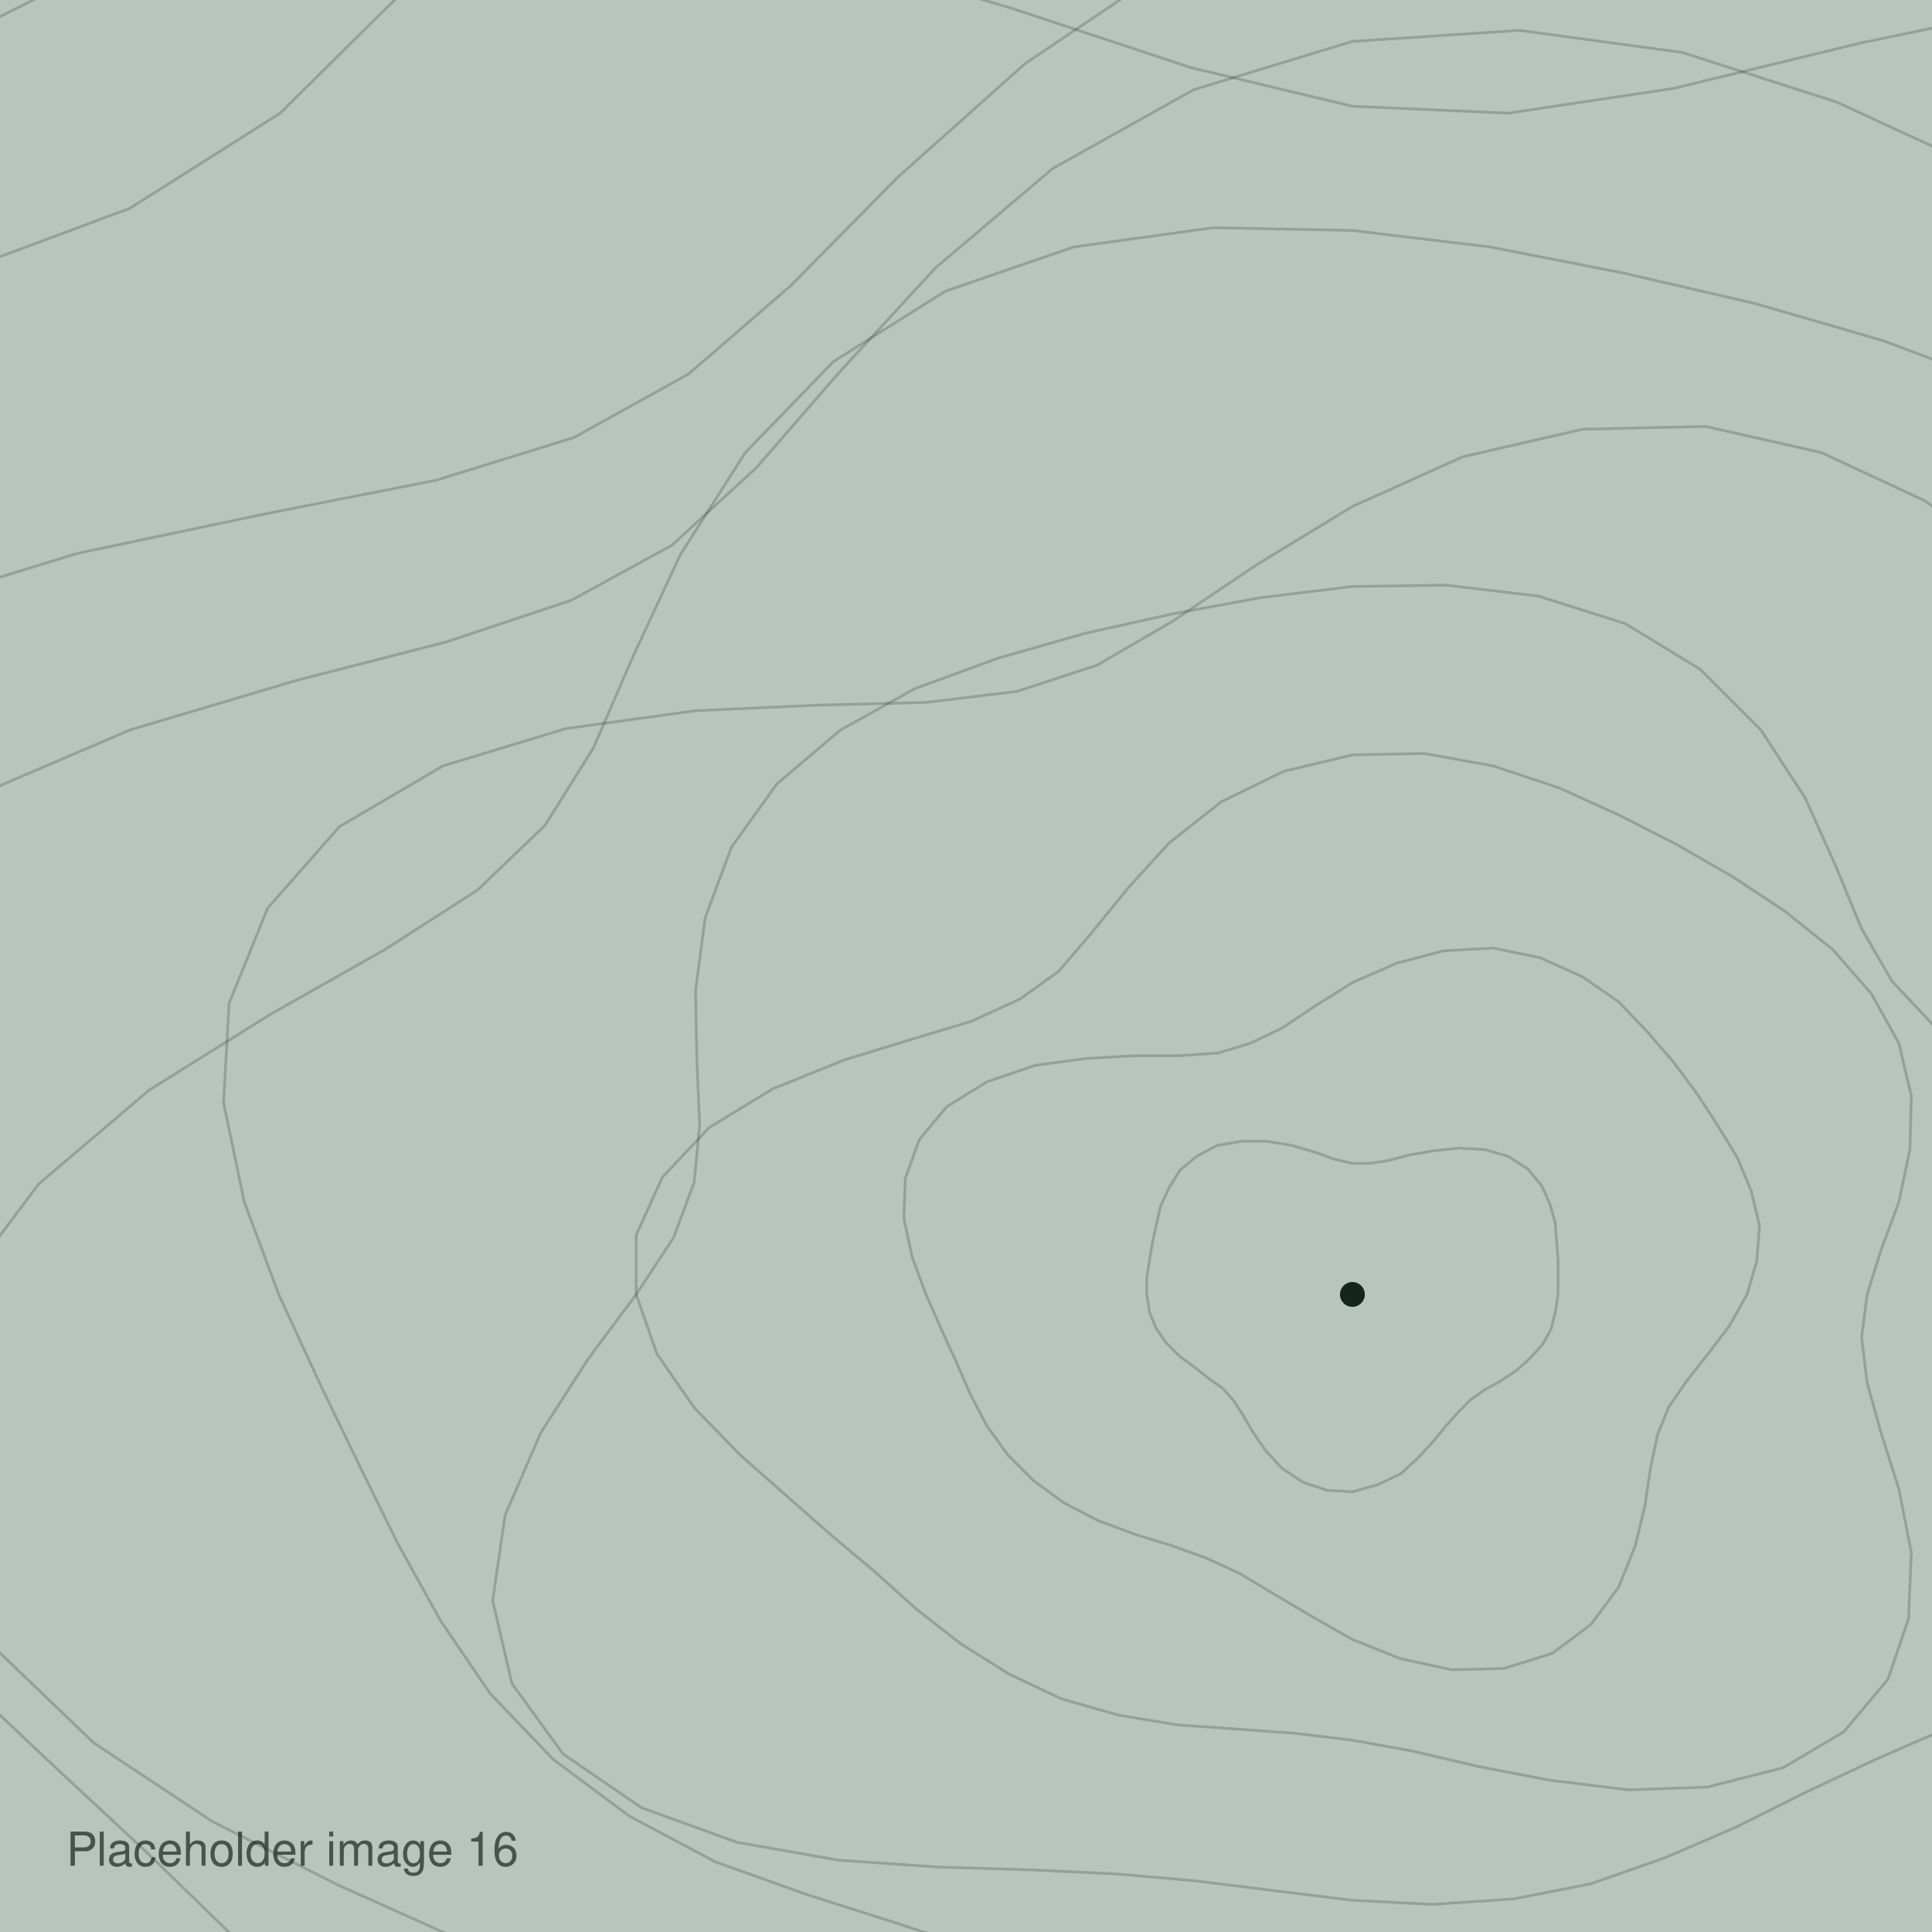
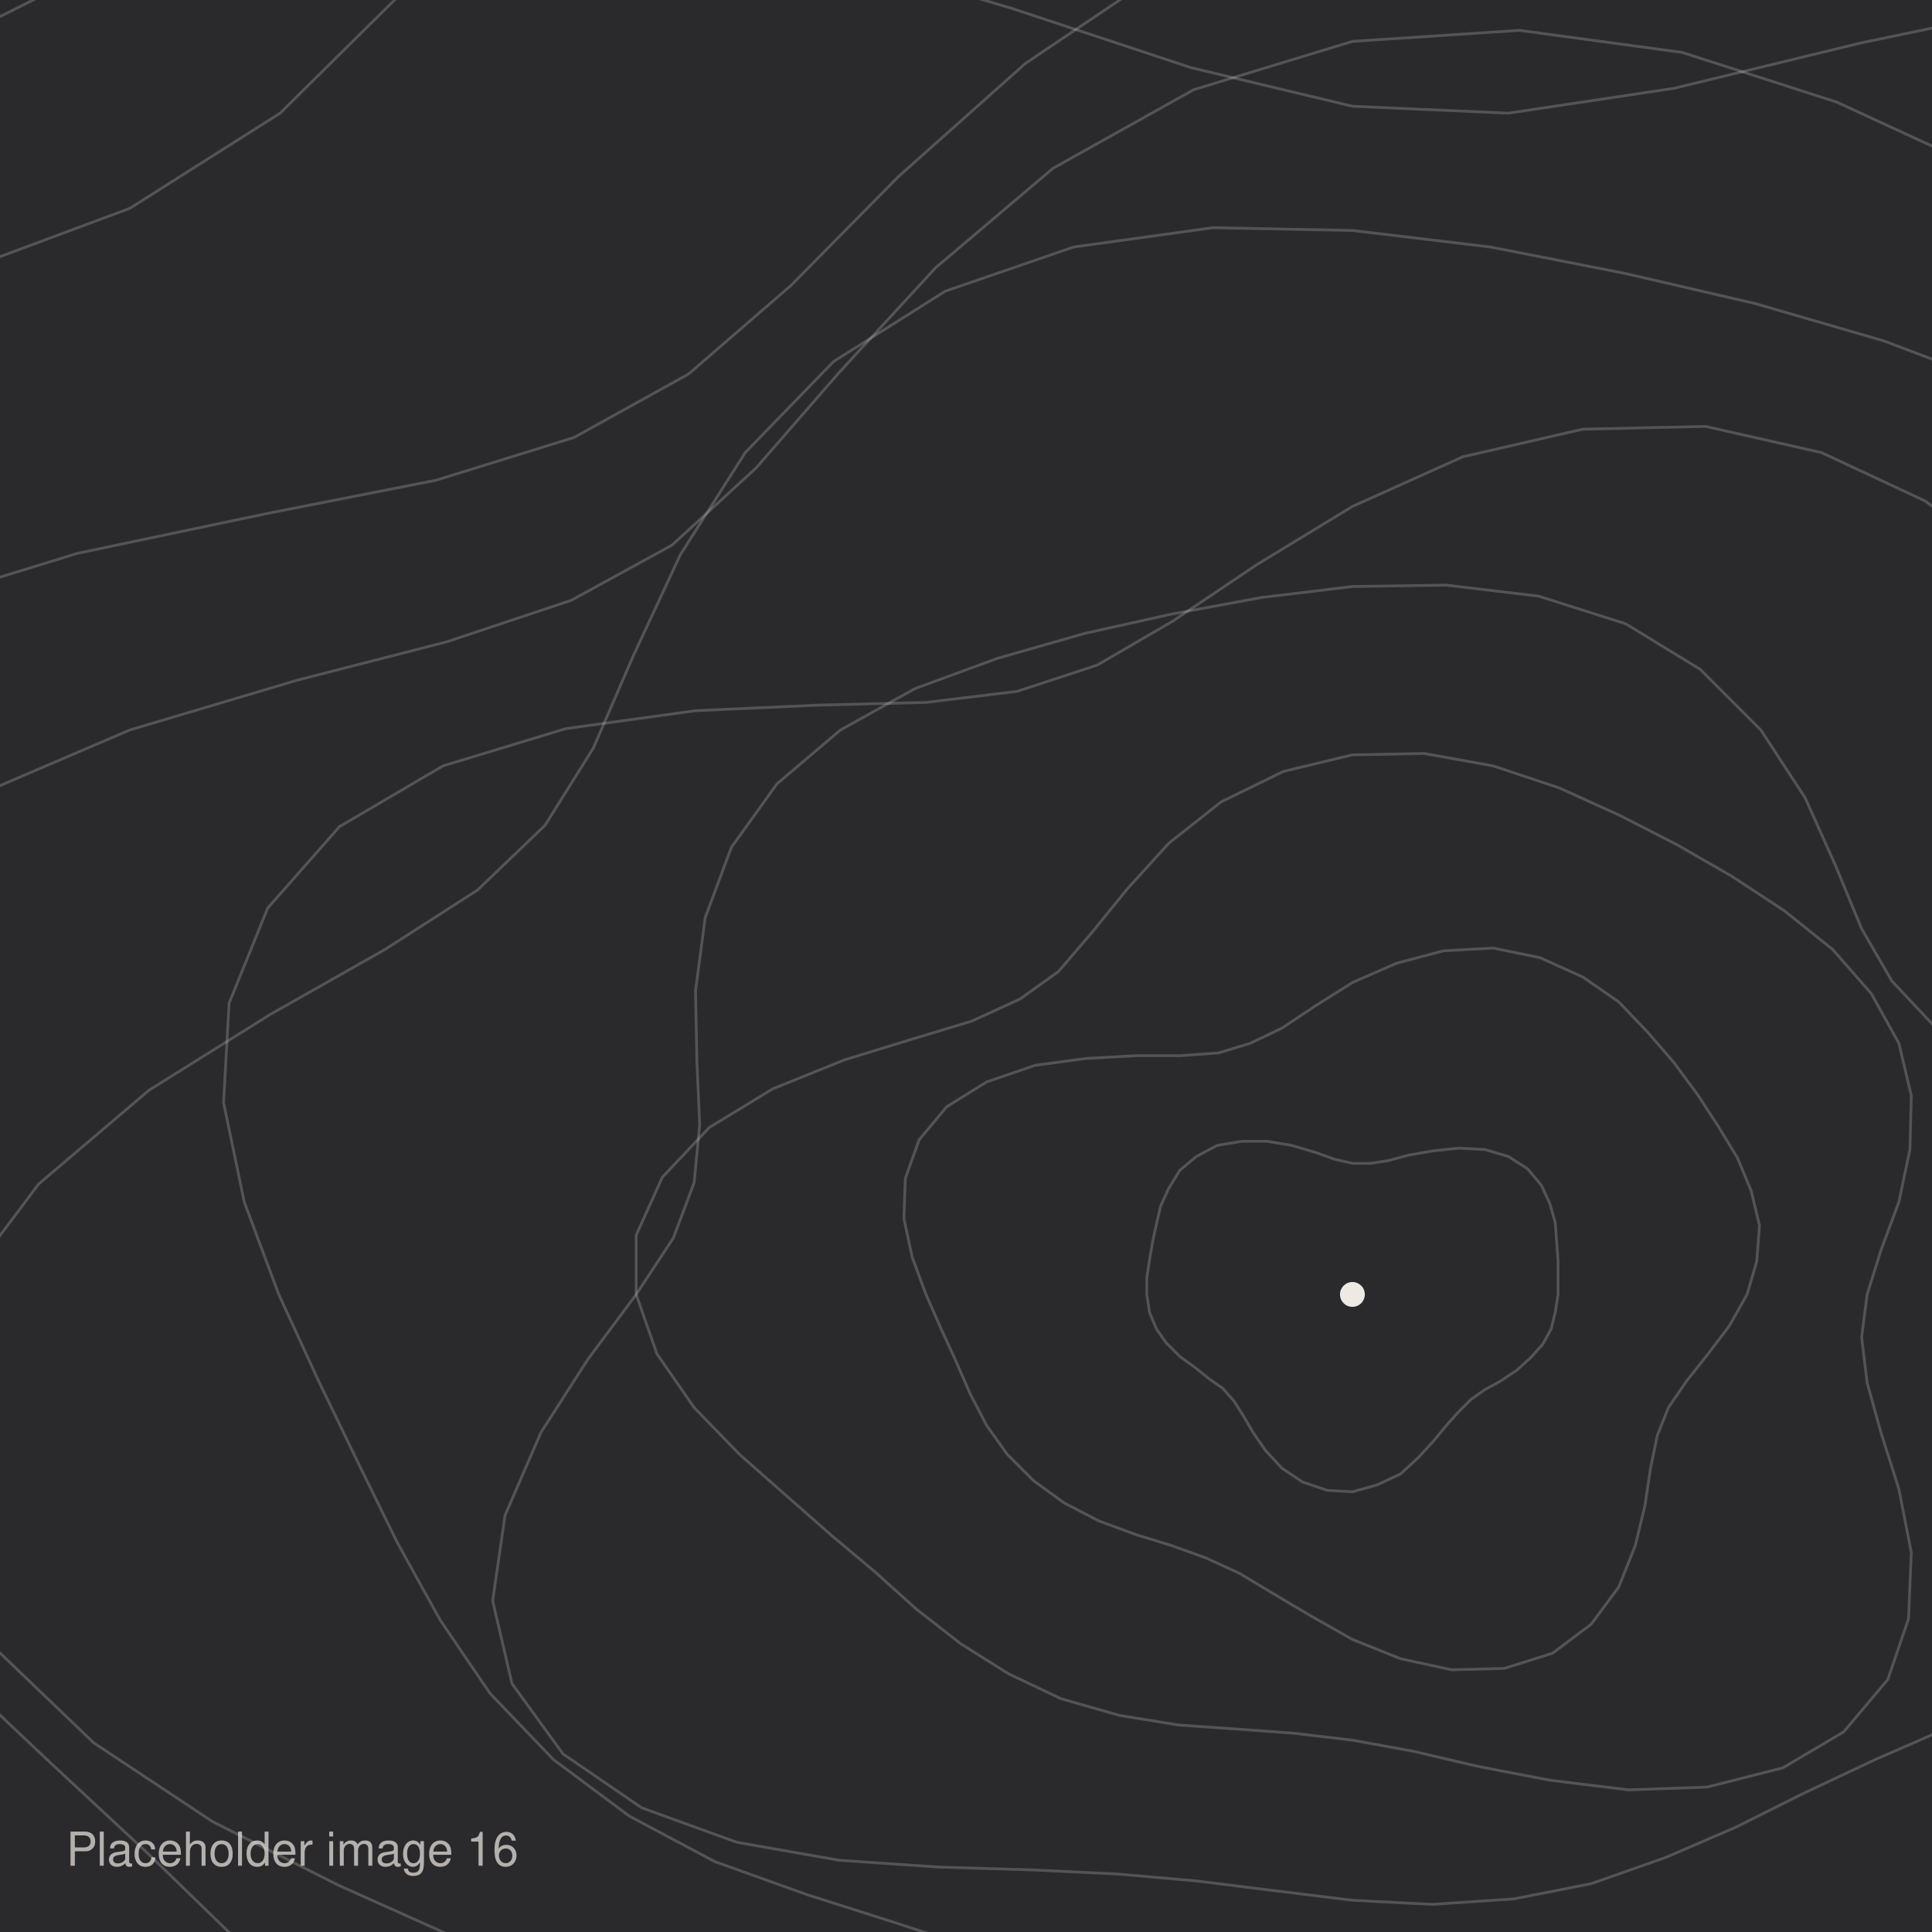
<svg xmlns="http://www.w3.org/2000/svg" viewBox="0 0 1400 1400" width="1400" height="1400">
-   <rect width="1400" height="1400" fill="#B9C4BC" />
-   <polygon points="1129,938 1127,951 1124,963 1118,974 1109,984 1099,993 1087,1001 1076,1007 1066,1014 1057,1023 1048,1033 1039,1044 1028,1056 1015,1068 998,1076 980,1081 962,1080 944,1074 929,1064 917,1051 908,1038 901,1026 894,1015 886,1006 876,999 866,991 855,983 845,973 838,963 833,951 831,938 831,926 833,913 835,901 838,887 841,874 847,861 855,848 867,838 882,830 900,827 918,827 936,830 953,835 967,840 980,843 993,843 1006,841 1021,837 1038,834 1057,832 1076,833 1093,838 1107,847 1117,859 1123,872 1127,886 1128,900 1129,913 1129,926" fill="none" stroke="#14251D" stroke-opacity=".22" stroke-width="2" />
-   <polygon points="1266,938 1253,961 1237,982 1222,1001 1209,1020 1201,1040 1196,1064 1192,1091 1185,1120 1173,1150 1153,1177 1125,1198 1090,1209 1052,1210 1015,1202 980,1188 950,1171 923,1155 898,1140 874,1129 849,1120 823,1112 796,1102 771,1089 749,1073 730,1054 715,1033 703,1010 693,987 682,963 671,938 661,911 655,883 656,854 666,826 686,802 715,784 750,772 787,767 823,765 855,765 883,763 906,756 929,745 953,729 980,712 1012,698 1046,689 1082,687 1116,694 1147,708 1173,726 1194,748 1213,770 1230,793 1245,816 1259,839 1269,863 1275,888 1273,914" fill="none" stroke="#14251D" stroke-opacity=".22" stroke-width="2" />
-   <polygon points="1353,938 1349,969 1353,1002 1363,1038 1376,1079 1385,1125 1383,1173 1368,1217 1336,1255 1292,1281 1237,1295 1180,1297 1123,1290 1071,1280 1024,1269 980,1261 938,1256 897,1253 854,1250 811,1243 769,1231 731,1213 696,1191 664,1166 634,1139 603,1113 570,1084 536,1054 503,1020 476,981 461,938 461,895 480,853 514,817 560,789 612,768 661,753 704,740 739,724 767,704 791,676 817,644 847,611 885,581 930,559 980,547 1032,546 1082,555 1130,571 1174,591 1215,612 1255,635 1293,660 1328,688 1356,720 1376,756 1385,794 1384,833 1376,871 1363,906" fill="none" stroke="#14251D" stroke-opacity=".22" stroke-width="2" />
-   <polygon points="1651,938 1671,996 1667,1055 1639,1109 1592,1156 1535,1194 1474,1225 1414,1251 1359,1275 1308,1299 1258,1324 1207,1346 1153,1365 1097,1376 1038,1380 980,1377 923,1370 867,1363 810,1358 748,1355 681,1353 608,1348 534,1335 465,1310 408,1271 371,1220 357,1160 366,1098 392,1038 426,985 461,938 488,897 503,857 507,815 505,769 504,718 511,665 530,614 563,568 609,529 663,499 723,477 786,459 849,445 914,433 980,425 1048,424 1115,432 1178,452 1232,485 1276,529 1308,578 1330,627 1349,673 1371,711 1402,744 1444,773 1498,804 1556,840 1610,885" fill="none" stroke="#14251D" stroke-opacity=".22" stroke-width="2" />
-   <polygon points="1689,938 1656,995 1617,1047 1581,1094 1553,1142 1535,1194 1525,1255 1516,1324 1499,1399 1467,1474 1414,1540 1342,1588 1254,1613 1160,1614 1066,1593 980,1557 904,1515 838,1475 776,1441 715,1415 651,1394 585,1373 518,1349 456,1316 401,1275 355,1227 319,1174 288,1118 260,1061 231,1001 202,938 177,871 162,799 166,727 194,658 246,599 321,555 410,528 504,515 592,511 671,509 737,501 795,482 850,450 911,409 980,367 1060,331 1147,311 1236,309 1320,328 1395,363 1459,411 1514,464 1561,520 1604,576 1643,632 1678,690 1703,750 1715,813 1710,877" fill="none" stroke="#14251D" stroke-opacity=".22" stroke-width="2" />
-   <polygon points="1753,938 1803,1007 1854,1087 1894,1176 1909,1269 1892,1359 1839,1437 1756,1497 1654,1537 1542,1557 1432,1565 1330,1567 1236,1569 1149,1575 1065,1585 980,1595 893,1600 806,1595 720,1578 639,1551 562,1517 488,1480 413,1443 332,1405 245,1366 154,1320 68,1263 -4,1194 -48,1113 -58,1026 -32,938 28,858 108,790 196,735 279,688 346,645 395,598 430,542 459,475 493,402 540,328 604,262 685,211 778,179 879,165 980,167 1080,179 1177,198 1272,220 1365,247 1455,281 1537,325 1607,381 1658,450 1689,527 1700,606 1698,683 1694,753 1698,816 1717,876" fill="none" stroke="#14251D" stroke-opacity=".22" stroke-width="2" />
-   <polygon points="1860,938 1841,1011 1838,1084 1853,1165 1877,1258 1898,1362 1900,1473 1871,1580 1808,1674 1711,1743 1589,1782 1455,1792 1321,1778 1196,1752 1083,1721 980,1696 883,1679 786,1668 688,1658 588,1644 490,1618 398,1579 315,1529 242,1470 173,1407 106,1342 34,1275 -41,1204 -116,1125 -180,1036 -222,938 -230,837 -199,738 -127,650 -25,580 94,529 215,493 324,465 414,435 487,395 548,339 608,270 678,194 763,122 865,65 980,30 1101,22 1219,38 1331,74 1435,122 1531,175 1622,232 1709,291 1789,356 1858,428 1909,509 1937,598 1939,689 1921,778 1891,862" fill="none" stroke="#14251D" stroke-opacity=".22" stroke-width="2" />
-   <polygon points="2016,938 1976,1022 1951,1103 1946,1189 1957,1286 1974,1397 1981,1520 1963,1646 1908,1763 1815,1858 1689,1920 1541,1946 1387,1939 1238,1908 1102,1866 980,1824 868,1790 760,1766 651,1748 539,1731 427,1705 318,1667 219,1614 132,1549 56,1475 -14,1398 -85,1318 -159,1234 -235,1145 -308,1047 -364,938 -391,823 -377,708 -317,601 -217,512 -87,445 56,401 194,372 316,348 416,317 499,271 573,207 651,128 743,46 853,-28 980,-80 1117,-104 1255,-97 1387,-62 1507,-9 1617,57 1717,127 1812,199 1901,275 1982,356 2047,446 2090,543 2105,646 2093,749 2059,848" fill="none" stroke="#14251D" stroke-opacity=".22" stroke-width="2" />
-   <polygon points="2317,938 2304,1050 2273,1158 2220,1261 2143,1353 2049,1432 1946,1499 1844,1561 1752,1624 1669,1697 1592,1786 1510,1890 1411,1999 1289,2102 1143,2180 980,2219 813,2212 656,2159 521,2069 414,1956 331,1837 264,1727 200,1632 128,1552 45,1482 -50,1414 -146,1339 -233,1254 -300,1156 -342,1050 -360,938 -359,826 -346,713 -326,599 -303,481 -270,361 -221,240 -146,127 -40,32 96,-36 253,-69 421,-67 584,-38 733,6 863,49 980,77 1093,82 1213,64 1349,31 1503,-1 1670,-18 1838,-6 1992,40 2118,119 2211,223 2269,343 2300,468 2314,592 2319,711 2320,826" fill="none" stroke="#14251D" stroke-opacity=".22" stroke-width="2" />
-   <polygon points="2723,938 2688,1082 2606,1215 2495,1332 2373,1434 2252,1526 2139,1612 2032,1696 1925,1777 1811,1853 1685,1915 1549,1961 1406,1987 1262,1999 1120,2003 980,2009 838,2024 685,2049 517,2078 334,2100 142,2100 -45,2067 -207,1993 -328,1881 -397,1739 -414,1582 -389,1426 -340,1282 -291,1154 -258,1042 -252,938 -271,833 -304,720 -334,597 -345,466 -324,336 -268,213 -179,103 -66,9 62,-73 198,-146 339,-214 487,-276 643,-329 809,-364 980,-371 1149,-343 1304,-279 1437,-186 1544,-75 1629,39 1704,142 1783,225 1883,288 2009,340 2163,392 2329,458 2489,546 2619,660 2701,794" fill="none" stroke="#14251D" stroke-opacity=".22" stroke-width="2" />
-   <polygon points="2356,938 2332,1052 2335,1169 2364,1298 2406,1446 2438,1612 2438,1786 2389,1953 2284,2096 2126,2200 1932,2257 1721,2269 1512,2247 1317,2205 1141,2161 980,2125 827,2102 675,2088 519,2074 362,2050 208,2008 65,1946 -64,1866 -180,1774 -288,1675 -397,1575 -513,1470 -635,1358 -754,1233 -854,1093 -916,938 -923,778 -866,624 -748,489 -584,381 -396,303 -209,247 -43,202 94,151 203,82 296,-10 390,-123 500,-243 636,-356 799,-443 980,-493 1169,-502 1355,-473 1530,-416 1693,-342 1844,-259 1989,-172 2126,-80 2252,22 2359,137 2437,266 2477,405 2478,549 2447,689 2401,819" fill="none" stroke="#14251D" stroke-opacity=".22" stroke-width="2" />
-   <circle cx="980" cy="938" r="9" fill="#14251D" />
-   <text x="48" y="1352" font-family="Helvetica,Arial,sans-serif" font-size="34" fill="#14251D" fill-opacity=".7">Placeholder image 16</text>
+   <rect width="1400" height="1400" fill="#2A2A2D" />
+   <polygon points="1129,938 1127,951 1124,963 1118,974 1109,984 1099,993 1087,1001 1076,1007 1066,1014 1057,1023 1048,1033 1039,1044 1028,1056 1015,1068 998,1076 980,1081 962,1080 944,1074 929,1064 917,1051 908,1038 901,1026 894,1015 886,1006 876,999 866,991 855,983 845,973 838,963 833,951 831,938 831,926 833,913 835,901 838,887 841,874 847,861 855,848 867,838 882,830 900,827 918,827 936,830 953,835 967,840 980,843 993,843 1006,841 1021,837 1038,834 1057,832 1076,833 1093,838 1107,847 1117,859 1123,872 1127,886 1128,900 1129,913 1129,926" fill="none" stroke="#EEE9E3" stroke-opacity=".22" stroke-width="2" />
+   <polygon points="1266,938 1253,961 1237,982 1222,1001 1209,1020 1201,1040 1196,1064 1192,1091 1185,1120 1173,1150 1153,1177 1125,1198 1090,1209 1052,1210 1015,1202 980,1188 950,1171 923,1155 898,1140 874,1129 849,1120 823,1112 796,1102 771,1089 749,1073 730,1054 715,1033 703,1010 693,987 682,963 671,938 661,911 655,883 656,854 666,826 686,802 715,784 750,772 787,767 823,765 855,765 883,763 906,756 929,745 953,729 980,712 1012,698 1046,689 1082,687 1116,694 1147,708 1173,726 1194,748 1213,770 1230,793 1245,816 1259,839 1269,863 1275,888 1273,914" fill="none" stroke="#EEE9E3" stroke-opacity=".22" stroke-width="2" />
+   <polygon points="1353,938 1349,969 1353,1002 1363,1038 1376,1079 1385,1125 1383,1173 1368,1217 1336,1255 1292,1281 1237,1295 1180,1297 1123,1290 1071,1280 1024,1269 980,1261 938,1256 897,1253 854,1250 811,1243 769,1231 731,1213 696,1191 664,1166 634,1139 603,1113 570,1084 536,1054 503,1020 476,981 461,938 461,895 480,853 514,817 560,789 612,768 661,753 704,740 739,724 767,704 791,676 817,644 847,611 885,581 930,559 980,547 1032,546 1082,555 1130,571 1174,591 1215,612 1255,635 1293,660 1328,688 1356,720 1376,756 1385,794 1384,833 1376,871 1363,906" fill="none" stroke="#EEE9E3" stroke-opacity=".22" stroke-width="2" />
+   <polygon points="1651,938 1671,996 1667,1055 1639,1109 1592,1156 1535,1194 1474,1225 1414,1251 1359,1275 1308,1299 1258,1324 1207,1346 1153,1365 1097,1376 1038,1380 980,1377 923,1370 867,1363 810,1358 748,1355 681,1353 608,1348 534,1335 465,1310 408,1271 371,1220 357,1160 366,1098 392,1038 426,985 461,938 488,897 503,857 507,815 505,769 504,718 511,665 530,614 563,568 609,529 663,499 723,477 786,459 849,445 914,433 980,425 1048,424 1115,432 1178,452 1232,485 1276,529 1308,578 1330,627 1349,673 1371,711 1402,744 1444,773 1498,804 1556,840 1610,885" fill="none" stroke="#EEE9E3" stroke-opacity=".22" stroke-width="2" />
+   <polygon points="1689,938 1656,995 1617,1047 1581,1094 1553,1142 1535,1194 1525,1255 1516,1324 1499,1399 1467,1474 1414,1540 1342,1588 1254,1613 1160,1614 1066,1593 980,1557 904,1515 838,1475 776,1441 715,1415 651,1394 585,1373 518,1349 456,1316 401,1275 355,1227 319,1174 288,1118 260,1061 231,1001 202,938 177,871 162,799 166,727 194,658 246,599 321,555 410,528 504,515 592,511 671,509 737,501 795,482 850,450 911,409 980,367 1060,331 1147,311 1236,309 1320,328 1395,363 1459,411 1514,464 1561,520 1604,576 1643,632 1678,690 1703,750 1715,813 1710,877" fill="none" stroke="#EEE9E3" stroke-opacity=".22" stroke-width="2" />
+   <polygon points="1753,938 1803,1007 1854,1087 1894,1176 1909,1269 1892,1359 1839,1437 1756,1497 1654,1537 1542,1557 1432,1565 1330,1567 1236,1569 1149,1575 1065,1585 980,1595 893,1600 806,1595 720,1578 639,1551 562,1517 488,1480 413,1443 332,1405 245,1366 154,1320 68,1263 -4,1194 -48,1113 -58,1026 -32,938 28,858 108,790 196,735 279,688 346,645 395,598 430,542 459,475 493,402 540,328 604,262 685,211 778,179 879,165 980,167 1080,179 1177,198 1272,220 1365,247 1455,281 1537,325 1607,381 1658,450 1689,527 1700,606 1698,683 1694,753 1698,816 1717,876" fill="none" stroke="#EEE9E3" stroke-opacity=".22" stroke-width="2" />
+   <polygon points="1860,938 1841,1011 1838,1084 1853,1165 1877,1258 1898,1362 1900,1473 1871,1580 1808,1674 1711,1743 1589,1782 1455,1792 1321,1778 1196,1752 1083,1721 980,1696 883,1679 786,1668 688,1658 588,1644 490,1618 398,1579 315,1529 242,1470 173,1407 106,1342 34,1275 -41,1204 -116,1125 -180,1036 -222,938 -230,837 -199,738 -127,650 -25,580 94,529 215,493 324,465 414,435 487,395 548,339 608,270 678,194 763,122 865,65 980,30 1101,22 1219,38 1331,74 1435,122 1531,175 1622,232 1709,291 1789,356 1858,428 1909,509 1937,598 1939,689 1921,778 1891,862" fill="none" stroke="#EEE9E3" stroke-opacity=".22" stroke-width="2" />
+   <polygon points="2016,938 1976,1022 1951,1103 1946,1189 1957,1286 1974,1397 1981,1520 1963,1646 1908,1763 1815,1858 1689,1920 1541,1946 1387,1939 1238,1908 1102,1866 980,1824 868,1790 760,1766 651,1748 539,1731 427,1705 318,1667 219,1614 132,1549 56,1475 -14,1398 -85,1318 -159,1234 -235,1145 -308,1047 -364,938 -391,823 -377,708 -317,601 -217,512 -87,445 56,401 194,372 316,348 416,317 499,271 573,207 651,128 743,46 853,-28 980,-80 1117,-104 1255,-97 1387,-62 1507,-9 1617,57 1717,127 1812,199 1901,275 1982,356 2047,446 2090,543 2105,646 2093,749 2059,848" fill="none" stroke="#EEE9E3" stroke-opacity=".22" stroke-width="2" />
+   <polygon points="2317,938 2304,1050 2273,1158 2220,1261 2143,1353 2049,1432 1946,1499 1844,1561 1752,1624 1669,1697 1592,1786 1510,1890 1411,1999 1289,2102 1143,2180 980,2219 813,2212 656,2159 521,2069 414,1956 331,1837 264,1727 200,1632 128,1552 45,1482 -50,1414 -146,1339 -233,1254 -300,1156 -342,1050 -360,938 -359,826 -346,713 -326,599 -303,481 -270,361 -221,240 -146,127 -40,32 96,-36 253,-69 421,-67 584,-38 733,6 863,49 980,77 1093,82 1213,64 1349,31 1503,-1 1670,-18 1838,-6 1992,40 2118,119 2211,223 2269,343 2300,468 2314,592 2319,711 2320,826" fill="none" stroke="#EEE9E3" stroke-opacity=".22" stroke-width="2" />
+   <polygon points="2723,938 2688,1082 2606,1215 2495,1332 2373,1434 2252,1526 2139,1612 2032,1696 1925,1777 1811,1853 1685,1915 1549,1961 1406,1987 1262,1999 1120,2003 980,2009 838,2024 685,2049 517,2078 334,2100 142,2100 -45,2067 -207,1993 -328,1881 -397,1739 -414,1582 -389,1426 -340,1282 -291,1154 -258,1042 -252,938 -271,833 -304,720 -334,597 -345,466 -324,336 -268,213 -179,103 -66,9 62,-73 198,-146 339,-214 487,-276 643,-329 809,-364 980,-371 1149,-343 1304,-279 1437,-186 1544,-75 1629,39 1704,142 1783,225 1883,288 2009,340 2163,392 2329,458 2489,546 2619,660 2701,794" fill="none" stroke="#EEE9E3" stroke-opacity=".22" stroke-width="2" />
+   <polygon points="2356,938 2332,1052 2335,1169 2364,1298 2406,1446 2438,1612 2438,1786 2389,1953 2284,2096 2126,2200 1932,2257 1721,2269 1512,2247 1317,2205 1141,2161 980,2125 827,2102 675,2088 519,2074 362,2050 208,2008 65,1946 -64,1866 -180,1774 -288,1675 -397,1575 -513,1470 -635,1358 -754,1233 -854,1093 -916,938 -923,778 -866,624 -748,489 -584,381 -396,303 -209,247 -43,202 94,151 203,82 296,-10 390,-123 500,-243 636,-356 799,-443 980,-493 1169,-502 1355,-473 1530,-416 1693,-342 1844,-259 1989,-172 2126,-80 2252,22 2359,137 2437,266 2477,405 2478,549 2447,689 2401,819" fill="none" stroke="#EEE9E3" stroke-opacity=".22" stroke-width="2" />
+   <circle cx="980" cy="938" r="9" fill="#EEE9E3" />
+   <text x="48" y="1352" font-family="Helvetica,Arial,sans-serif" font-size="34" fill="#EEE9E3" fill-opacity=".7">Placeholder image 16</text>
</svg>
